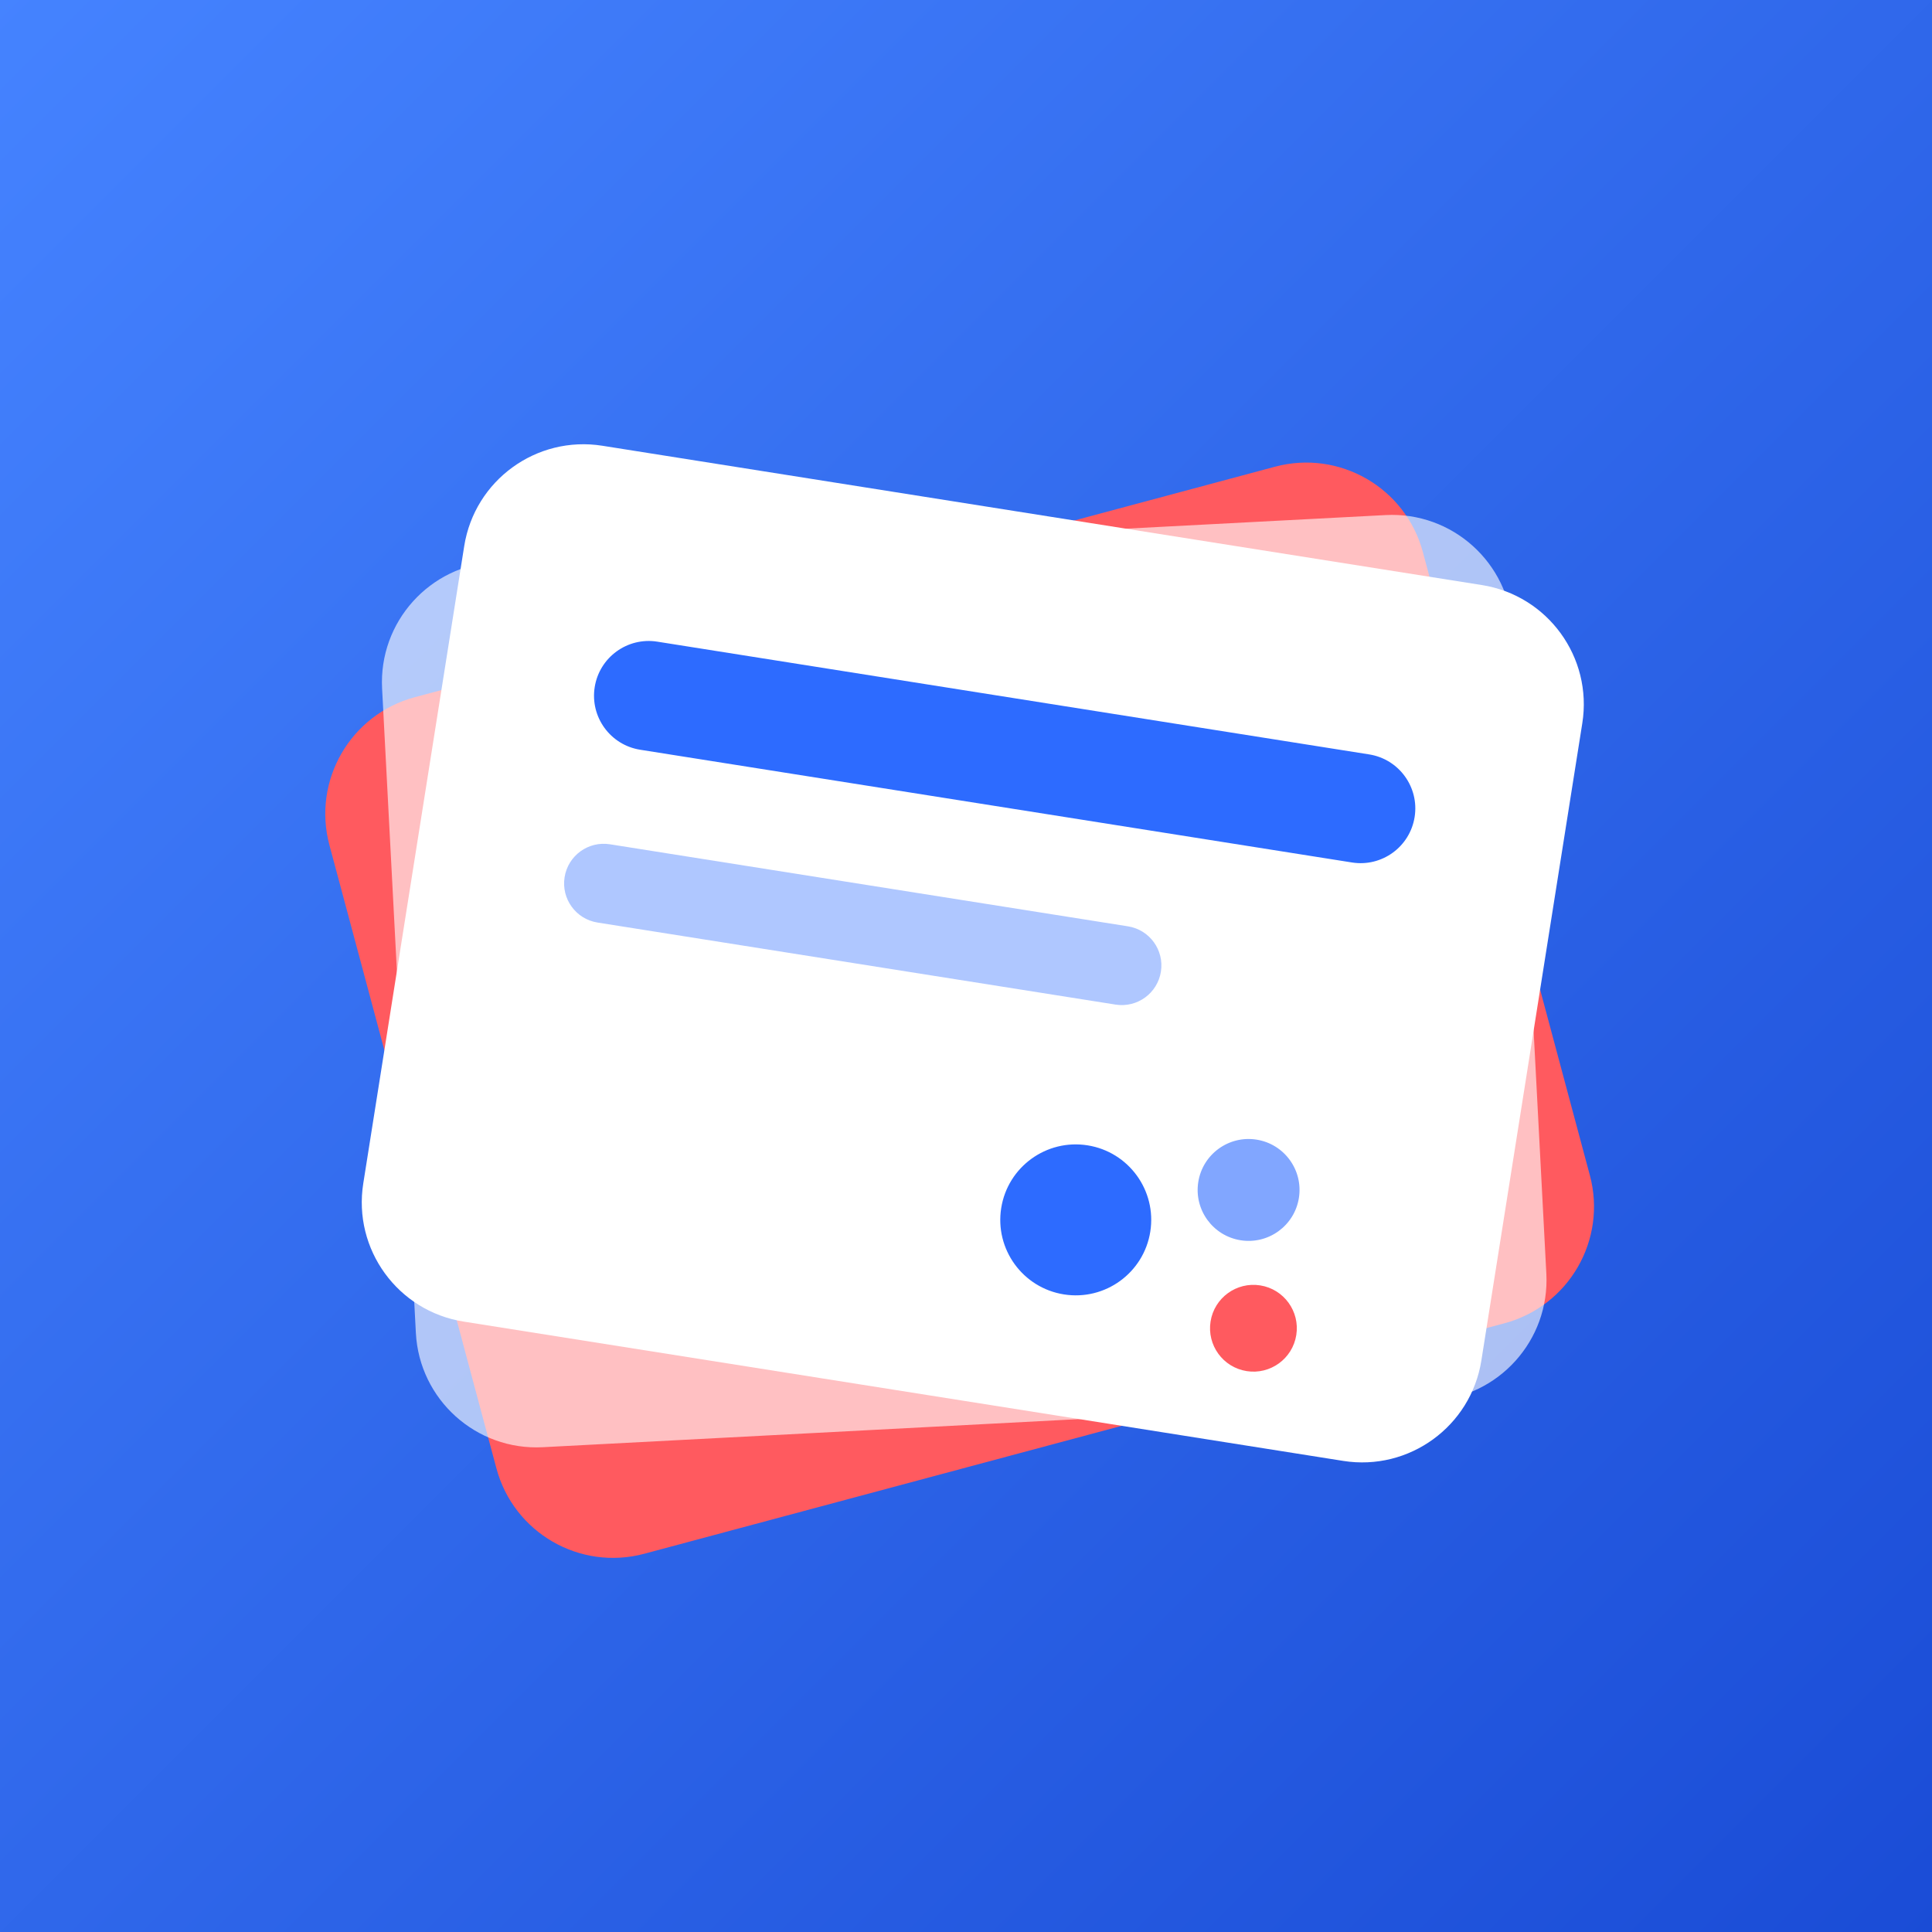
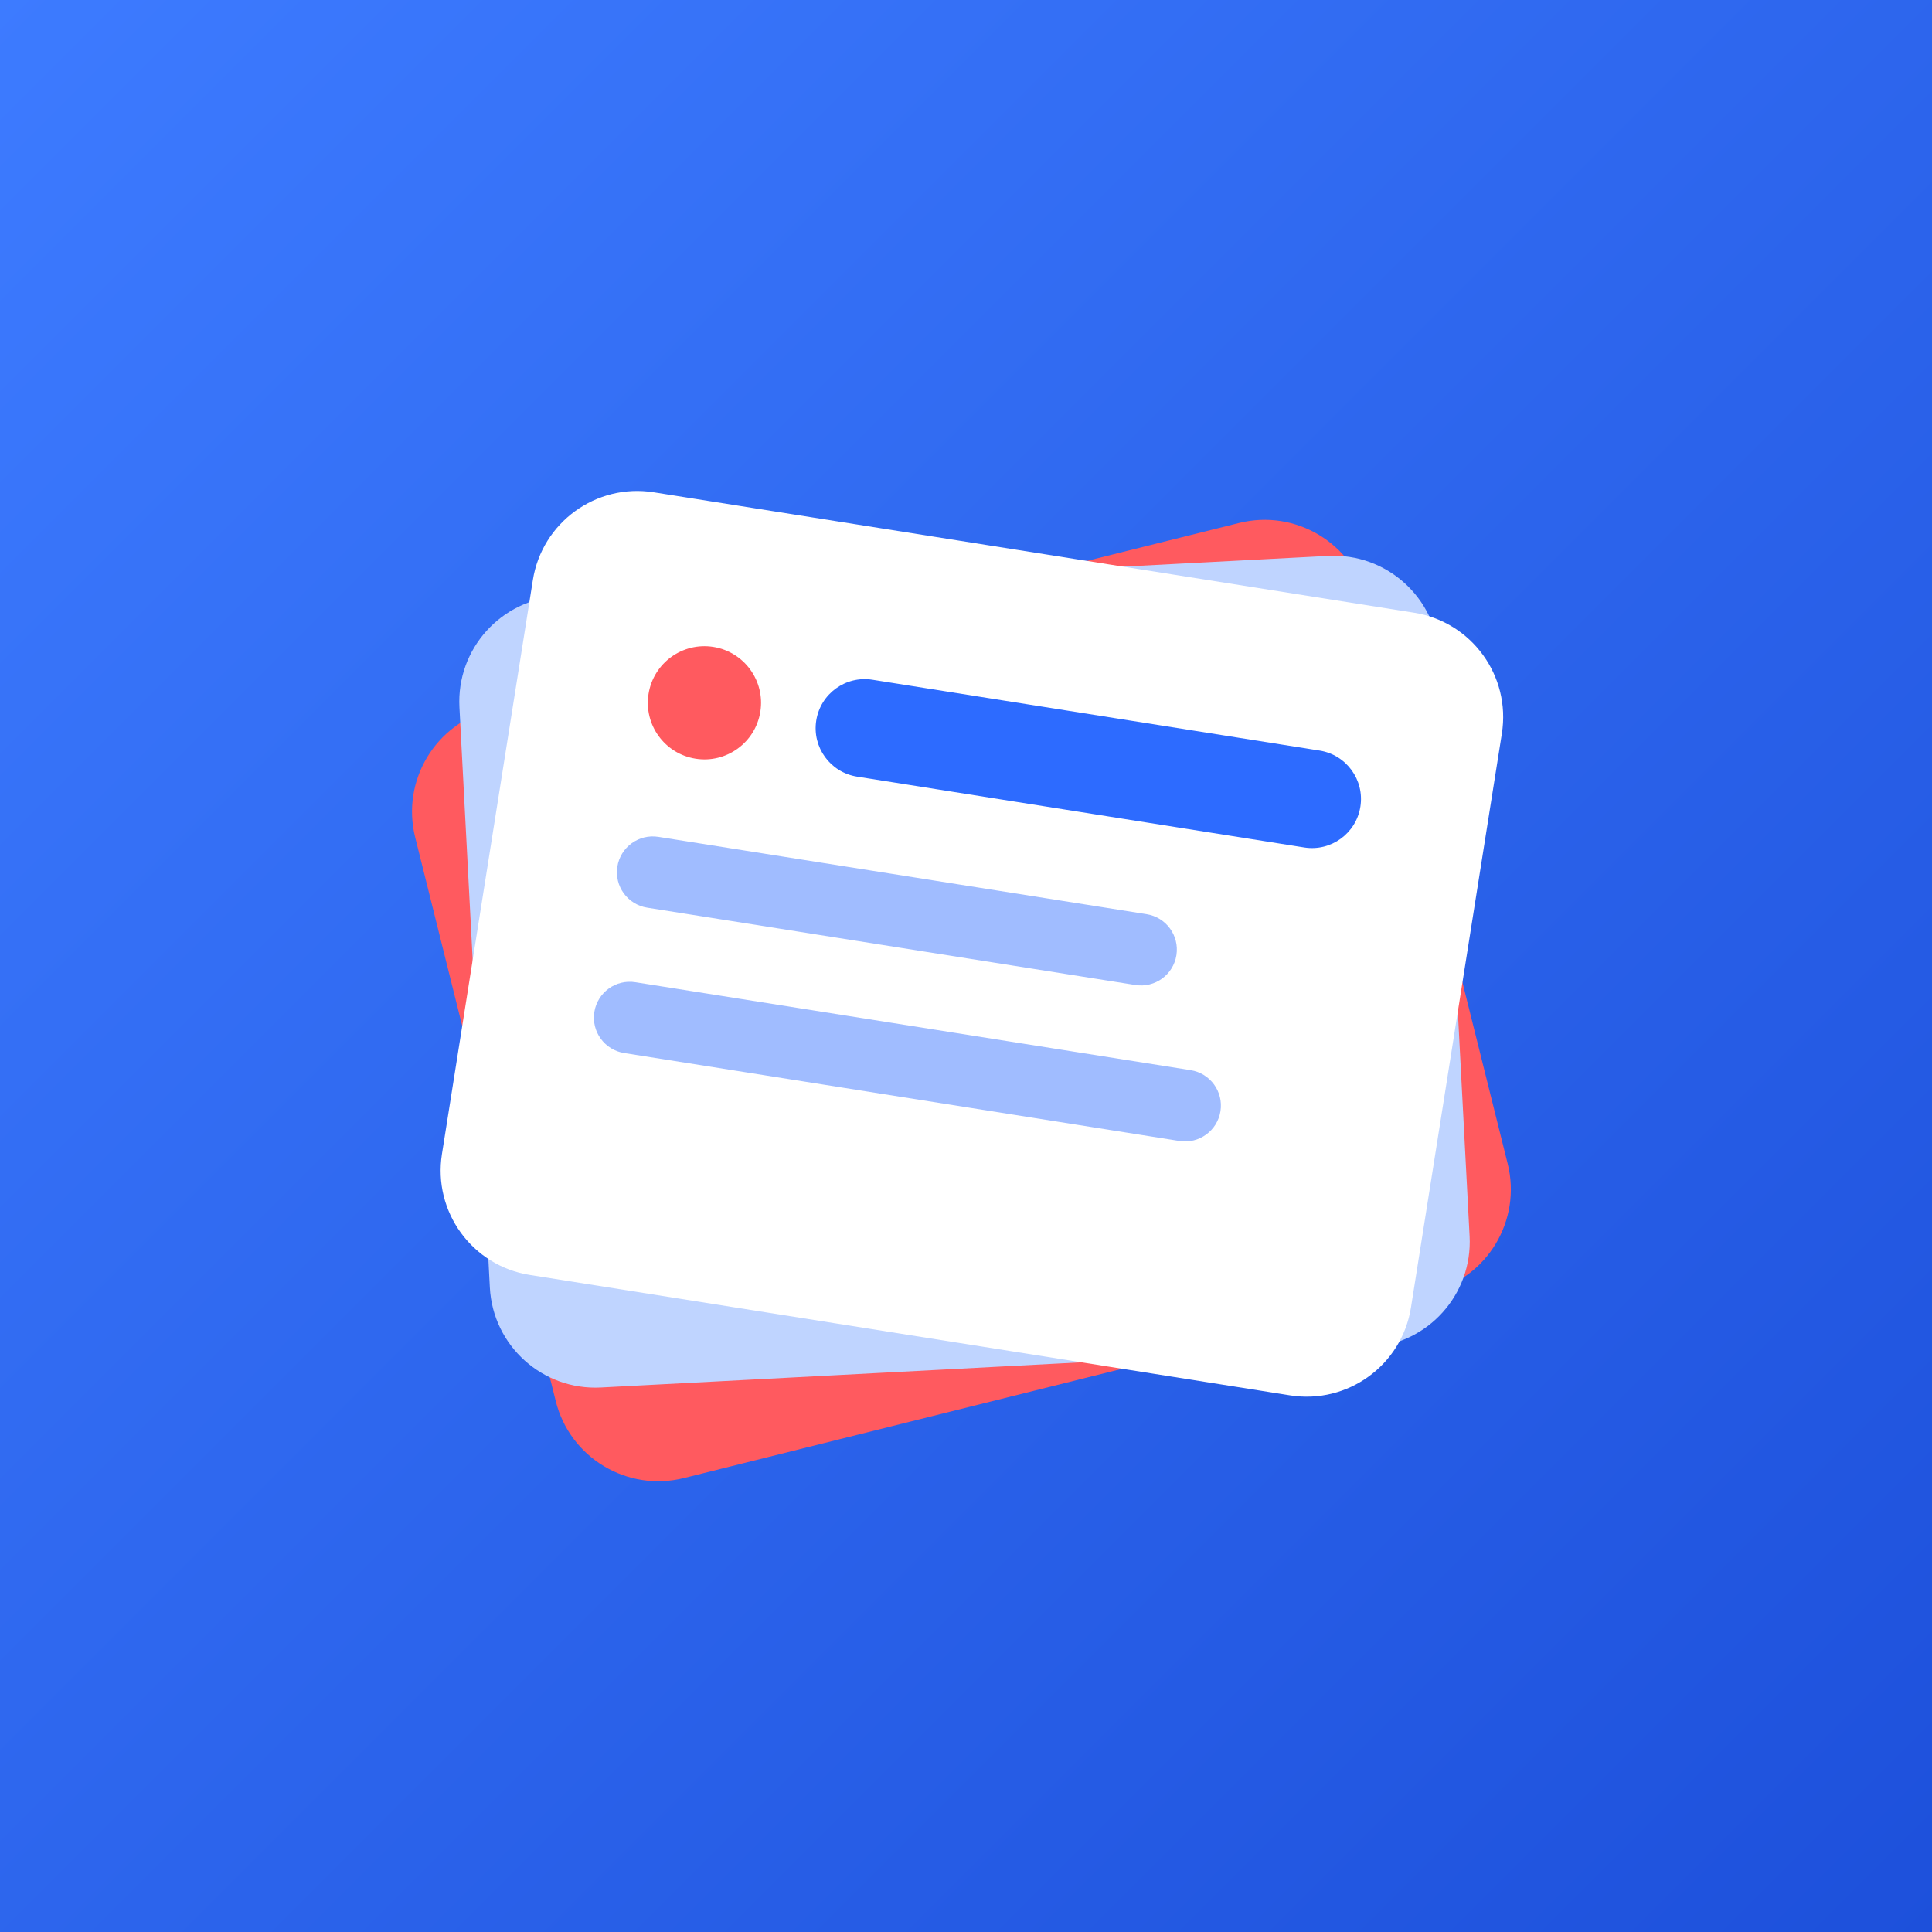
<svg xmlns="http://www.w3.org/2000/svg" width="1024" height="1024">
  <defs>
    <linearGradient id="bg" x1="0" y1="0" x2="1" y2="1">
-       <stop offset="0" stop-color="#4583FF" />
-       <stop offset="1" stop-color="#1A4CD6" />
+       <stop offset="0" stop-color="#3D7BFF" />
+       <stop offset="1" stop-color="#1D50DB" />
    </linearGradient>
  </defs>
  <rect width="1024" height="1024" fill="url(#bg)" />
-   <g transform="rotate(-15 512 548)">
-     <rect x="212" y="300" width="600" height="470" rx="64" fill="#FF5A5F" />
+   <g transform="rotate(-14 512 540)">
+     <rect x="252" y="320" width="520" height="420" rx="56" fill="#FF5A5F" />
  </g>
-   <g transform="rotate(-3 512 538)">
-     <rect x="212" y="285" width="600" height="470" rx="64" fill="#FFFFFF" opacity="0.62" />
+   <g transform="rotate(-3 512 530)">
+     <rect x="252" y="305" width="520" height="420" rx="56" fill="#BFD4FF" />
  </g>
-   <g transform="rotate(9 512 528)">
-     <rect x="212" y="270" width="600" height="470" rx="64" fill="#FFFFFF" />
-     <rect x="292" y="368" width="440" height="58" rx="29" fill="#2D6BFF" />
-     <rect x="292" y="478" width="320" height="42" rx="21" fill="#2D6BFF" opacity="0.38" />
-     <circle cx="588" cy="636" r="40" fill="#2D6BFF" />
-     <circle cx="676" cy="606" r="27" fill="#2D6BFF" opacity="0.6" />
-     <circle cx="690" cy="678" r="23" fill="#FF5A5F" />
+   <g transform="rotate(9 512 520)">
+     <rect x="252" y="290" width="520" height="420" rx="56" fill="#FFFFFF" />
+     <circle cx="352" cy="396" r="30" fill="#FF5A5F" />
+     <rect x="412" y="370" width="292" height="52" rx="26" fill="#2D6BFF" />
+     <rect x="320" y="470" width="300" height="38" rx="19" fill="#2D6BFF" opacity="0.45" />
+     <rect x="320" y="548" width="336" height="38" rx="19" fill="#2D6BFF" opacity="0.45" />
  </g>
</svg>
